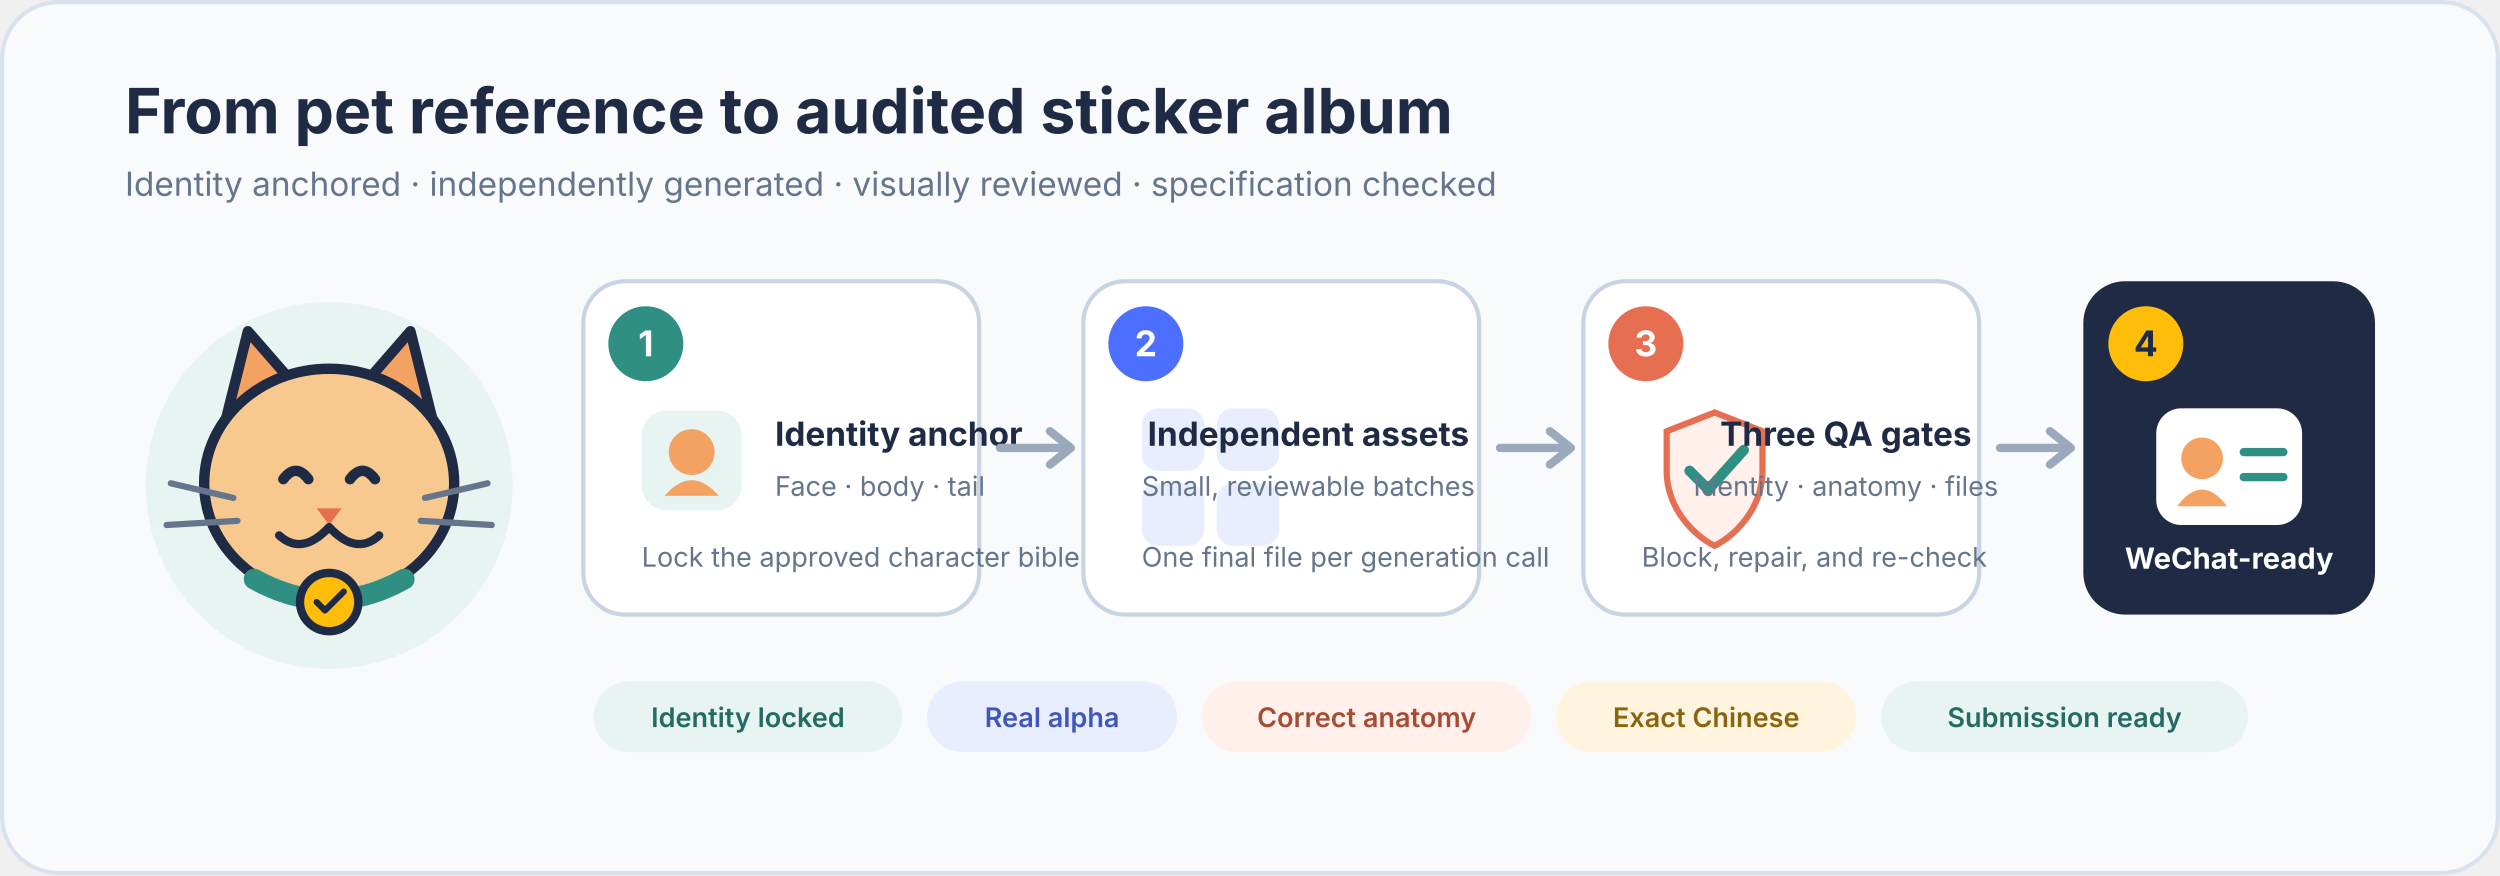
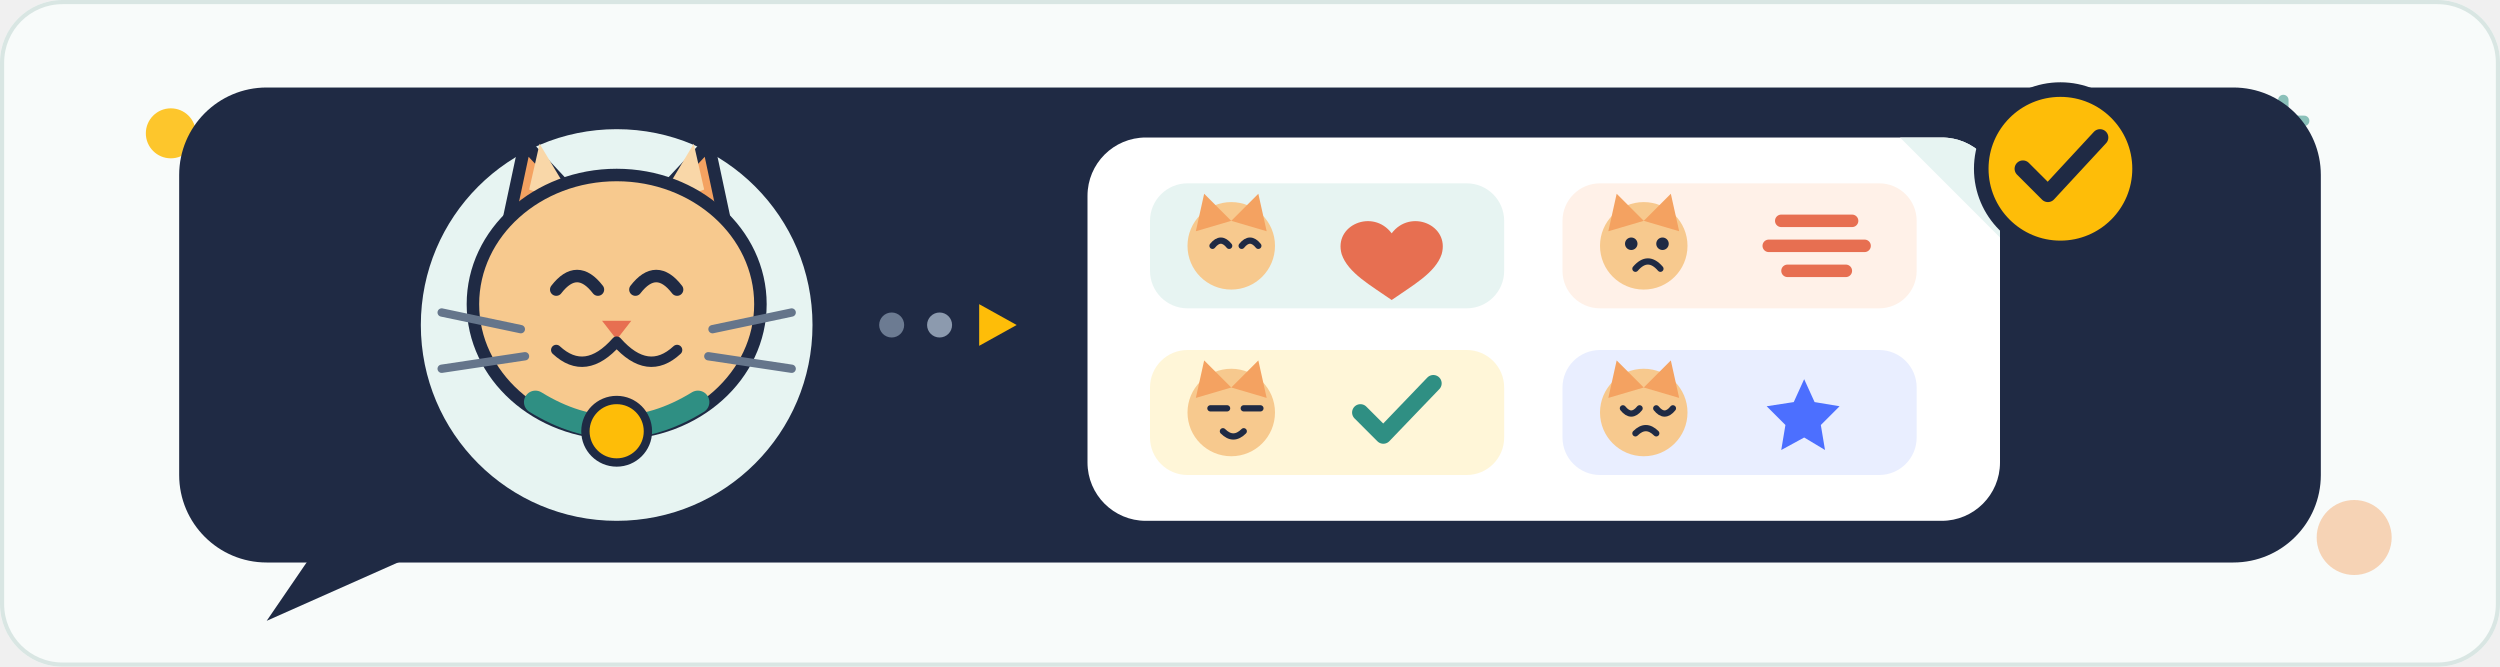
- <svg xmlns="http://www.w3.org/2000/svg" width="1200" height="420" viewBox="0 0 1200 420" role="img" aria-labelledby="title desc">
-   <rect width="1200" height="420" rx="28" fill="#F8FAFC" />
-   <rect x="1" y="1" width="1198" height="418" rx="27" fill="none" stroke="#D9E2EC" stroke-width="2" />
-   <text x="60" y="64" fill="#1F2A44" font-family="-apple-system,BlinkMacSystemFont,'Segoe UI',sans-serif" font-size="30" font-weight="700">From pet reference to audited sticker album</text>
-   <text x="60" y="94" fill="#65758B" font-family="-apple-system,BlinkMacSystemFont,'Segoe UI',sans-serif" font-size="16">Identity anchored · independently generated · visually reviewed · specification checked</text>
-   <g transform="translate(64 128)">
-     <circle cx="94" cy="105" r="88" fill="#E7F4F2" />
-     <path d="M44 75 L55 31 L82 62" fill="#F4A261" stroke="#1F2A44" stroke-width="5" stroke-linejoin="round" />
-     <path d="M144 75 L133 31 L106 62" fill="#F4A261" stroke="#1F2A44" stroke-width="5" stroke-linejoin="round" />
-     <ellipse cx="94" cy="104" rx="60" ry="55" fill="#F7C98E" stroke="#1F2A44" stroke-width="5" />
-     <path d="M72 102 Q78 94 84 102" fill="none" stroke="#1F2A44" stroke-width="5" stroke-linecap="round" />
-     <path d="M104 102 Q110 94 116 102" fill="none" stroke="#1F2A44" stroke-width="5" stroke-linecap="round" />
-     <path d="M88 116 L100 116 L94 124 Z" fill="#E76F51" />
-     <path d="M94 125 Q81 139 70 129 M94 125 Q107 139 118 129" fill="none" stroke="#1F2A44" stroke-width="4" stroke-linecap="round" />
-     <path d="M48 111 L18 104 M50 122 L16 124 M140 111 L170 104 M138 122 L172 124" stroke="#65758B" stroke-width="3" stroke-linecap="round" />
-     <path d="M58 150 Q94 170 130 150" fill="none" stroke="#2F8F83" stroke-width="10" stroke-linecap="round" />
-     <circle cx="94" cy="161" r="14" fill="#FEBD08" stroke="#1F2A44" stroke-width="4" />
-     <path d="M88 161 L92 165 L101 156" fill="none" stroke="#1F2A44" stroke-width="3" stroke-linecap="round" stroke-linejoin="round" />
+ <svg xmlns="http://www.w3.org/2000/svg" width="1200" height="320" viewBox="0 0 1200 320" role="img" aria-labelledby="title desc">
+   <rect width="1200" height="320" rx="30" fill="#F8FBFA" />
+   <rect x="1" y="1" width="1198" height="318" rx="29" fill="none" stroke="#D9E6E3" stroke-width="2" />
+   <circle cx="82" cy="64" r="12" fill="#FEBD08" opacity=".85" />
+   <circle cx="1130" cy="258" r="18" fill="#F4A261" opacity=".45" />
+   <path d="M1096 48v20M1086 58h20" stroke="#2F8F83" stroke-width="5" stroke-linecap="round" opacity=".55" />
+   <rect x="86" y="42" width="1028" height="228" rx="42" fill="#1F2A44" />
+   <path d="M154 260l-26 38 72-32" fill="#1F2A44" />
+   <circle cx="296" cy="156" r="94" fill="#E7F4F2" />
+   <path d="M239 130l13-61 42 45M353 130l-13-61-42 45" fill="#F4A261" stroke="#1F2A44" stroke-width="6" stroke-linejoin="round" />
+   <path d="M254 91l5-22 18 30M338 91l-5-22-18 30" fill="#F9D7A8" />
+   <ellipse cx="296" cy="146" rx="69" ry="62" fill="#F7C98E" stroke="#1F2A44" stroke-width="6" />
+   <path d="M267 139q10-13 20 0M305 139q10-13 20 0" fill="none" stroke="#1F2A44" stroke-width="6" stroke-linecap="round" />
+   <path d="M289 154h14l-7 9z" fill="#E76F51" />
+   <path d="M296 164q-15 17-29 4M296 164q15 17 29 4" fill="none" stroke="#1F2A44" stroke-width="5" stroke-linecap="round" />
+   <path d="M250 158l-38-8M252 171l-40 6M342 158l38-8M340 171l40 6" stroke="#65758B" stroke-width="4" stroke-linecap="round" />
+   <path d="M257 193q39 24 78 0" fill="none" stroke="#2F8F83" stroke-width="11" stroke-linecap="round" />
+   <circle cx="296" cy="207" r="15" fill="#FEBD08" stroke="#1F2A44" stroke-width="4" />
+   <circle cx="428" cy="156" r="6" fill="#6C7B92" />
+   <circle cx="451" cy="156" r="6" fill="#8C9AAE" />
+   <path d="M470 146l18 10-18 10z" fill="#FEBD08" />
+   <rect x="522" y="66" width="438" height="184" rx="28" fill="#FFFFFF" />
+   <path d="M912 66h20a28 28 0 0 1 28 28v20z" fill="#E7F4F2" />
+   <g transform="translate(552 88)">
+     <rect width="170" height="60" rx="18" fill="#E7F4F2" />
+     <circle cx="39" cy="30" r="21" fill="#F7C98E" />
+     <path d="M22 23l4-18 13 13M56 23L52 5 39 18" fill="#F4A261" />
+     <path d="M30 30q4-5 8 0M44 30q4-5 8 0" fill="none" stroke="#1F2A44" stroke-width="3" stroke-linecap="round" />
+     <path d="M116 24c9-12 28-4 24 10-3 9-14 15-24 22-10-7-21-13-24-22-4-14 15-22 24-10z" fill="#E76F51" />
  </g>
-   <g font-family="-apple-system,BlinkMacSystemFont,'Segoe UI',sans-serif">
-     <g transform="translate(280 135)">
-       <rect width="190" height="160" rx="20" fill="#FFFFFF" stroke="#C8D4E3" stroke-width="2" />
-       <circle cx="30" cy="30" r="18" fill="#2F8F83" />
-       <text x="30" y="36" text-anchor="middle" fill="#FFFFFF" font-size="17" font-weight="700">1</text>
-       <rect x="28" y="62" width="48" height="48" rx="12" fill="#E7F4F2" />
-       <circle cx="52" cy="82" r="11" fill="#F4A261" />
-       <path d="M39 103 Q52 88 65 103" fill="#F4A261" />
-       <text x="92" y="79" fill="#1F2A44" font-size="16" font-weight="700">Identity anchor</text>
-       <text x="92" y="103" fill="#65758B" font-size="13">Face · body · tail</text>
-       <text x="28" y="137" fill="#65758B" font-size="13">Lock the approved character bible</text>
-     </g>
-     <path d="M480 215 H510" stroke="#9AA9BC" stroke-width="4" stroke-linecap="round" />
-     <path d="M504 207 L514 215 L504 223" fill="none" stroke="#9AA9BC" stroke-width="4" stroke-linecap="round" stroke-linejoin="round" />
-     <g transform="translate(520 135)">
-       <rect width="190" height="160" rx="20" fill="#FFFFFF" stroke="#C8D4E3" stroke-width="2" />
-       <circle cx="30" cy="30" r="18" fill="#4C6FFF" />
-       <text x="30" y="36" text-anchor="middle" fill="#FFFFFF" font-size="17" font-weight="700">2</text>
-       <g transform="translate(28 61)">
-         <rect width="30" height="30" rx="8" fill="#E9EEFF" />
-         <rect x="36" width="30" height="30" rx="8" fill="#E9EEFF" />
-         <rect y="36" width="30" height="30" rx="8" fill="#E9EEFF" />
-         <rect x="36" y="36" width="30" height="30" rx="8" fill="#E9EEFF" />
-       </g>
-       <text x="108" y="79" text-anchor="middle" fill="#1F2A44" font-size="16" font-weight="700">Independent assets</text>
-       <text x="108" y="103" text-anchor="middle" fill="#65758B" font-size="13">Small, reviewable batches</text>
-       <text x="28" y="137" fill="#65758B" font-size="13">One final file per generation call</text>
-     </g>
-     <path d="M720 215 H750" stroke="#9AA9BC" stroke-width="4" stroke-linecap="round" />
-     <path d="M744 207 L754 215 L744 223" fill="none" stroke="#9AA9BC" stroke-width="4" stroke-linecap="round" stroke-linejoin="round" />
-     <g transform="translate(760 135)">
-       <rect width="190" height="160" rx="20" fill="#FFFFFF" stroke="#C8D4E3" stroke-width="2" />
-       <circle cx="30" cy="30" r="18" fill="#E76F51" />
-       <text x="30" y="36" text-anchor="middle" fill="#FFFFFF" font-size="17" font-weight="700">3</text>
-       <path d="M40 72 L63 63 L86 72 V91 C86 109 73 122 63 127 C53 122 40 109 40 91 Z" fill="#FFF0EC" stroke="#E76F51" stroke-width="3" />
-       <path d="M51 91 L60 100 L77 81" fill="none" stroke="#2F8F83" stroke-width="5" stroke-linecap="round" stroke-linejoin="round" />
-       <text x="126" y="79" text-anchor="middle" fill="#1F2A44" font-size="16" font-weight="700">Three QA gates</text>
-       <text x="126" y="103" text-anchor="middle" fill="#65758B" font-size="13">Identity · anatomy · files</text>
-       <text x="28" y="137" fill="#65758B" font-size="13">Block, repair, and re-check</text>
-     </g>
-     <path d="M960 215 H990" stroke="#9AA9BC" stroke-width="4" stroke-linecap="round" />
-     <path d="M984 207 L994 215 L984 223" fill="none" stroke="#9AA9BC" stroke-width="4" stroke-linecap="round" stroke-linejoin="round" />
-     <g transform="translate(1000 135)">
-       <rect width="140" height="160" rx="20" fill="#1F2A44" />
-       <circle cx="30" cy="30" r="18" fill="#FEBD08" />
-       <text x="30" y="36" text-anchor="middle" fill="#1F2A44" font-size="17" font-weight="700">4</text>
-       <rect x="35" y="61" width="70" height="56" rx="12" fill="#FFFFFF" />
-       <circle cx="57" cy="85" r="10" fill="#F4A261" />
-       <path d="M45 108 Q57 92 69 108" fill="#F4A261" />
-       <path d="M77 82 L96 82 M77 94 L96 94" stroke="#2F8F83" stroke-width="4" stroke-linecap="round" />
-       <text x="70" y="138" text-anchor="middle" fill="#FFFFFF" font-size="14" font-weight="700">WeChat-ready</text>
-     </g>
+   <g transform="translate(750 88)">
+     <rect width="170" height="60" rx="18" fill="#FFF1E8" />
+     <circle cx="39" cy="30" r="21" fill="#F7C98E" />
+     <path d="M22 23l4-18 13 13M56 23L52 5 39 18" fill="#F4A261" />
+     <circle cx="33" cy="29" r="3" fill="#1F2A44" />
+     <circle cx="48" cy="29" r="3" fill="#1F2A44" />
+     <path d="M35 41q6-7 12 0" fill="none" stroke="#1F2A44" stroke-width="3" stroke-linecap="round" />
+     <path d="M105 18h34M99 30h46M108 42h28" stroke="#E76F51" stroke-width="6" stroke-linecap="round" />
  </g>
-   <g transform="translate(285 327)" font-family="-apple-system,BlinkMacSystemFont,'Segoe UI',sans-serif" font-size="13" font-weight="600">
-     <rect width="148" height="34" rx="17" fill="#E7F4F2" />
-     <text x="74" y="22" text-anchor="middle" fill="#246B63">Identity locked</text>
-     <rect x="160" width="120" height="34" rx="17" fill="#E9EEFF" />
-     <text x="220" y="22" text-anchor="middle" fill="#4056B8">Real alpha</text>
-     <rect x="292" width="158" height="34" rx="17" fill="#FFF0EC" />
-     <text x="371" y="22" text-anchor="middle" fill="#A64C35">Correct anatomy</text>
-     <rect x="462" width="144" height="34" rx="17" fill="#FFF5DE" />
-     <text x="534" y="22" text-anchor="middle" fill="#8A6510">Exact Chinese</text>
-     <rect x="618" width="176" height="34" rx="17" fill="#E7F4F2" />
-     <text x="706" y="22" text-anchor="middle" fill="#246B63">Submission ready</text>
+   <g transform="translate(552 168)">
+     <rect width="170" height="60" rx="18" fill="#FFF6D8" />
+     <circle cx="39" cy="30" r="21" fill="#F7C98E" />
+     <path d="M22 23l4-18 13 13M56 23L52 5 39 18" fill="#F4A261" />
+     <path d="M29 28h8M45 28h8M35 39q5 5 10 0" fill="none" stroke="#1F2A44" stroke-width="3" stroke-linecap="round" />
+     <path d="M101 30l11 11 24-25" fill="none" stroke="#2F8F83" stroke-width="8" stroke-linecap="round" stroke-linejoin="round" />
  </g>
+   <g transform="translate(750 168)">
+     <rect width="170" height="60" rx="18" fill="#E9EEFF" />
+     <circle cx="39" cy="30" r="21" fill="#F7C98E" />
+     <path d="M22 23l4-18 13 13M56 23L52 5 39 18" fill="#F4A261" />
+     <path d="M29 28q4 5 8 0M45 28q4 5 8 0M35 40q5-5 10 0" fill="none" stroke="#1F2A44" stroke-width="3" stroke-linecap="round" />
+     <path d="M116 14l5 11 12 2-9 9 2 12-10-6-11 6 2-12-9-9 13-2z" fill="#4C6FFF" />
+   </g>
+   <circle cx="989" cy="81" r="38" fill="#FEBD08" stroke="#1F2A44" stroke-width="7" />
+   <path d="M971 81l12 12 25-27" fill="none" stroke="#1F2A44" stroke-width="8" stroke-linecap="round" stroke-linejoin="round" />
</svg>
